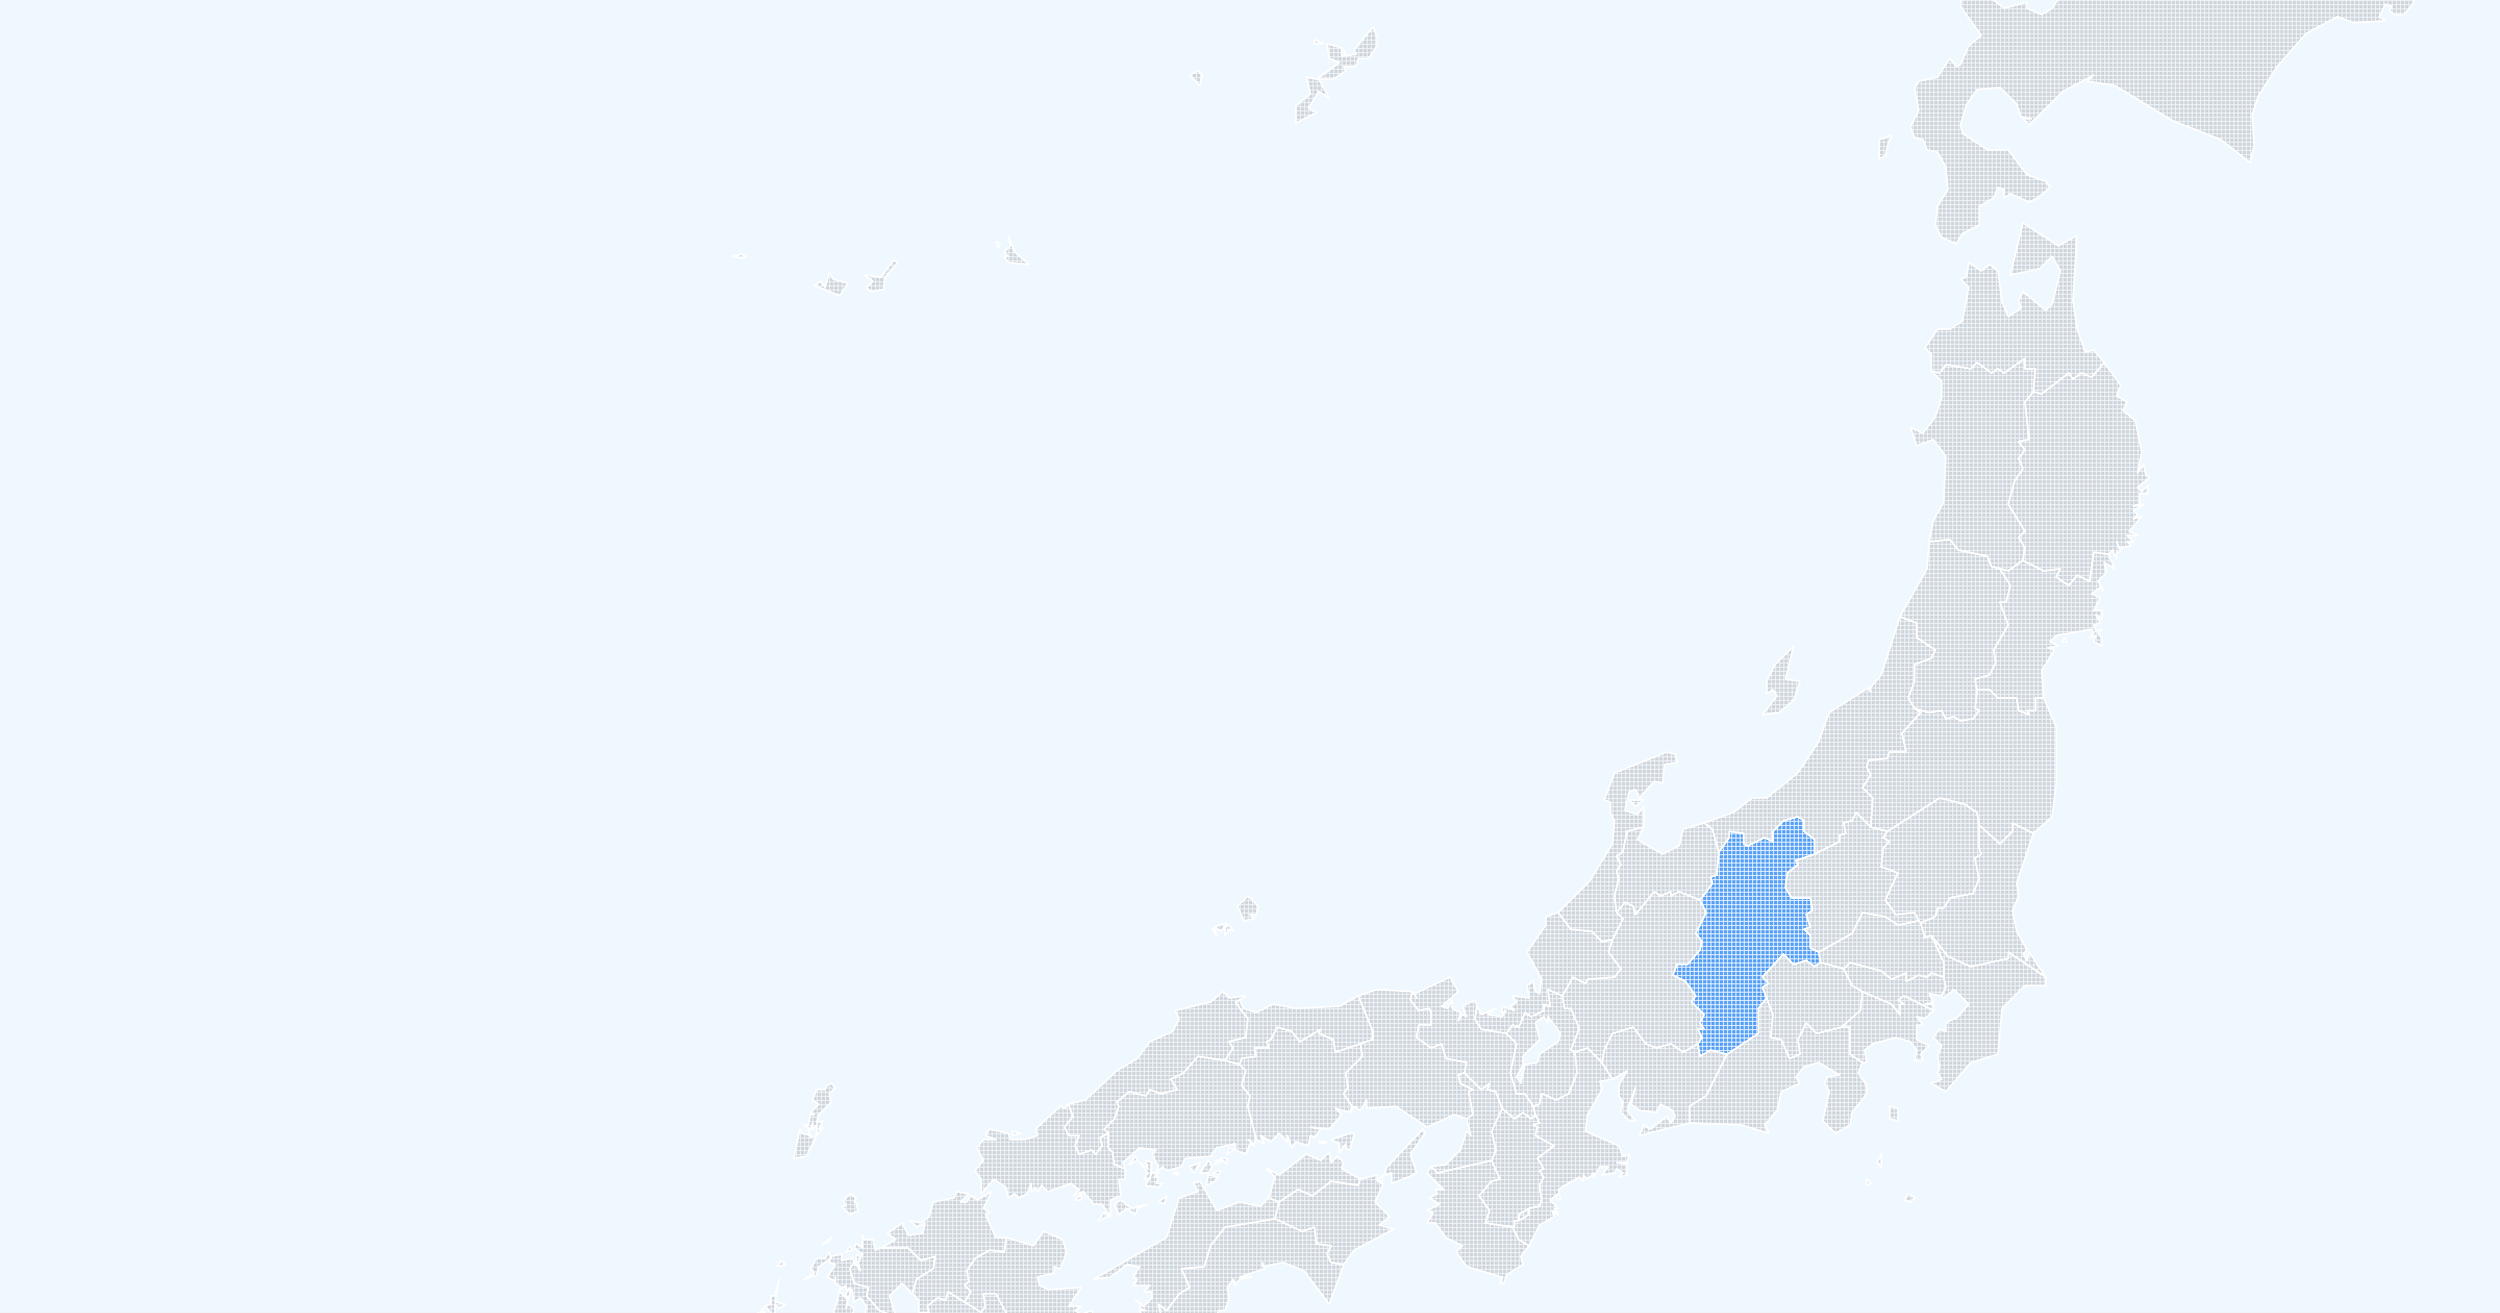
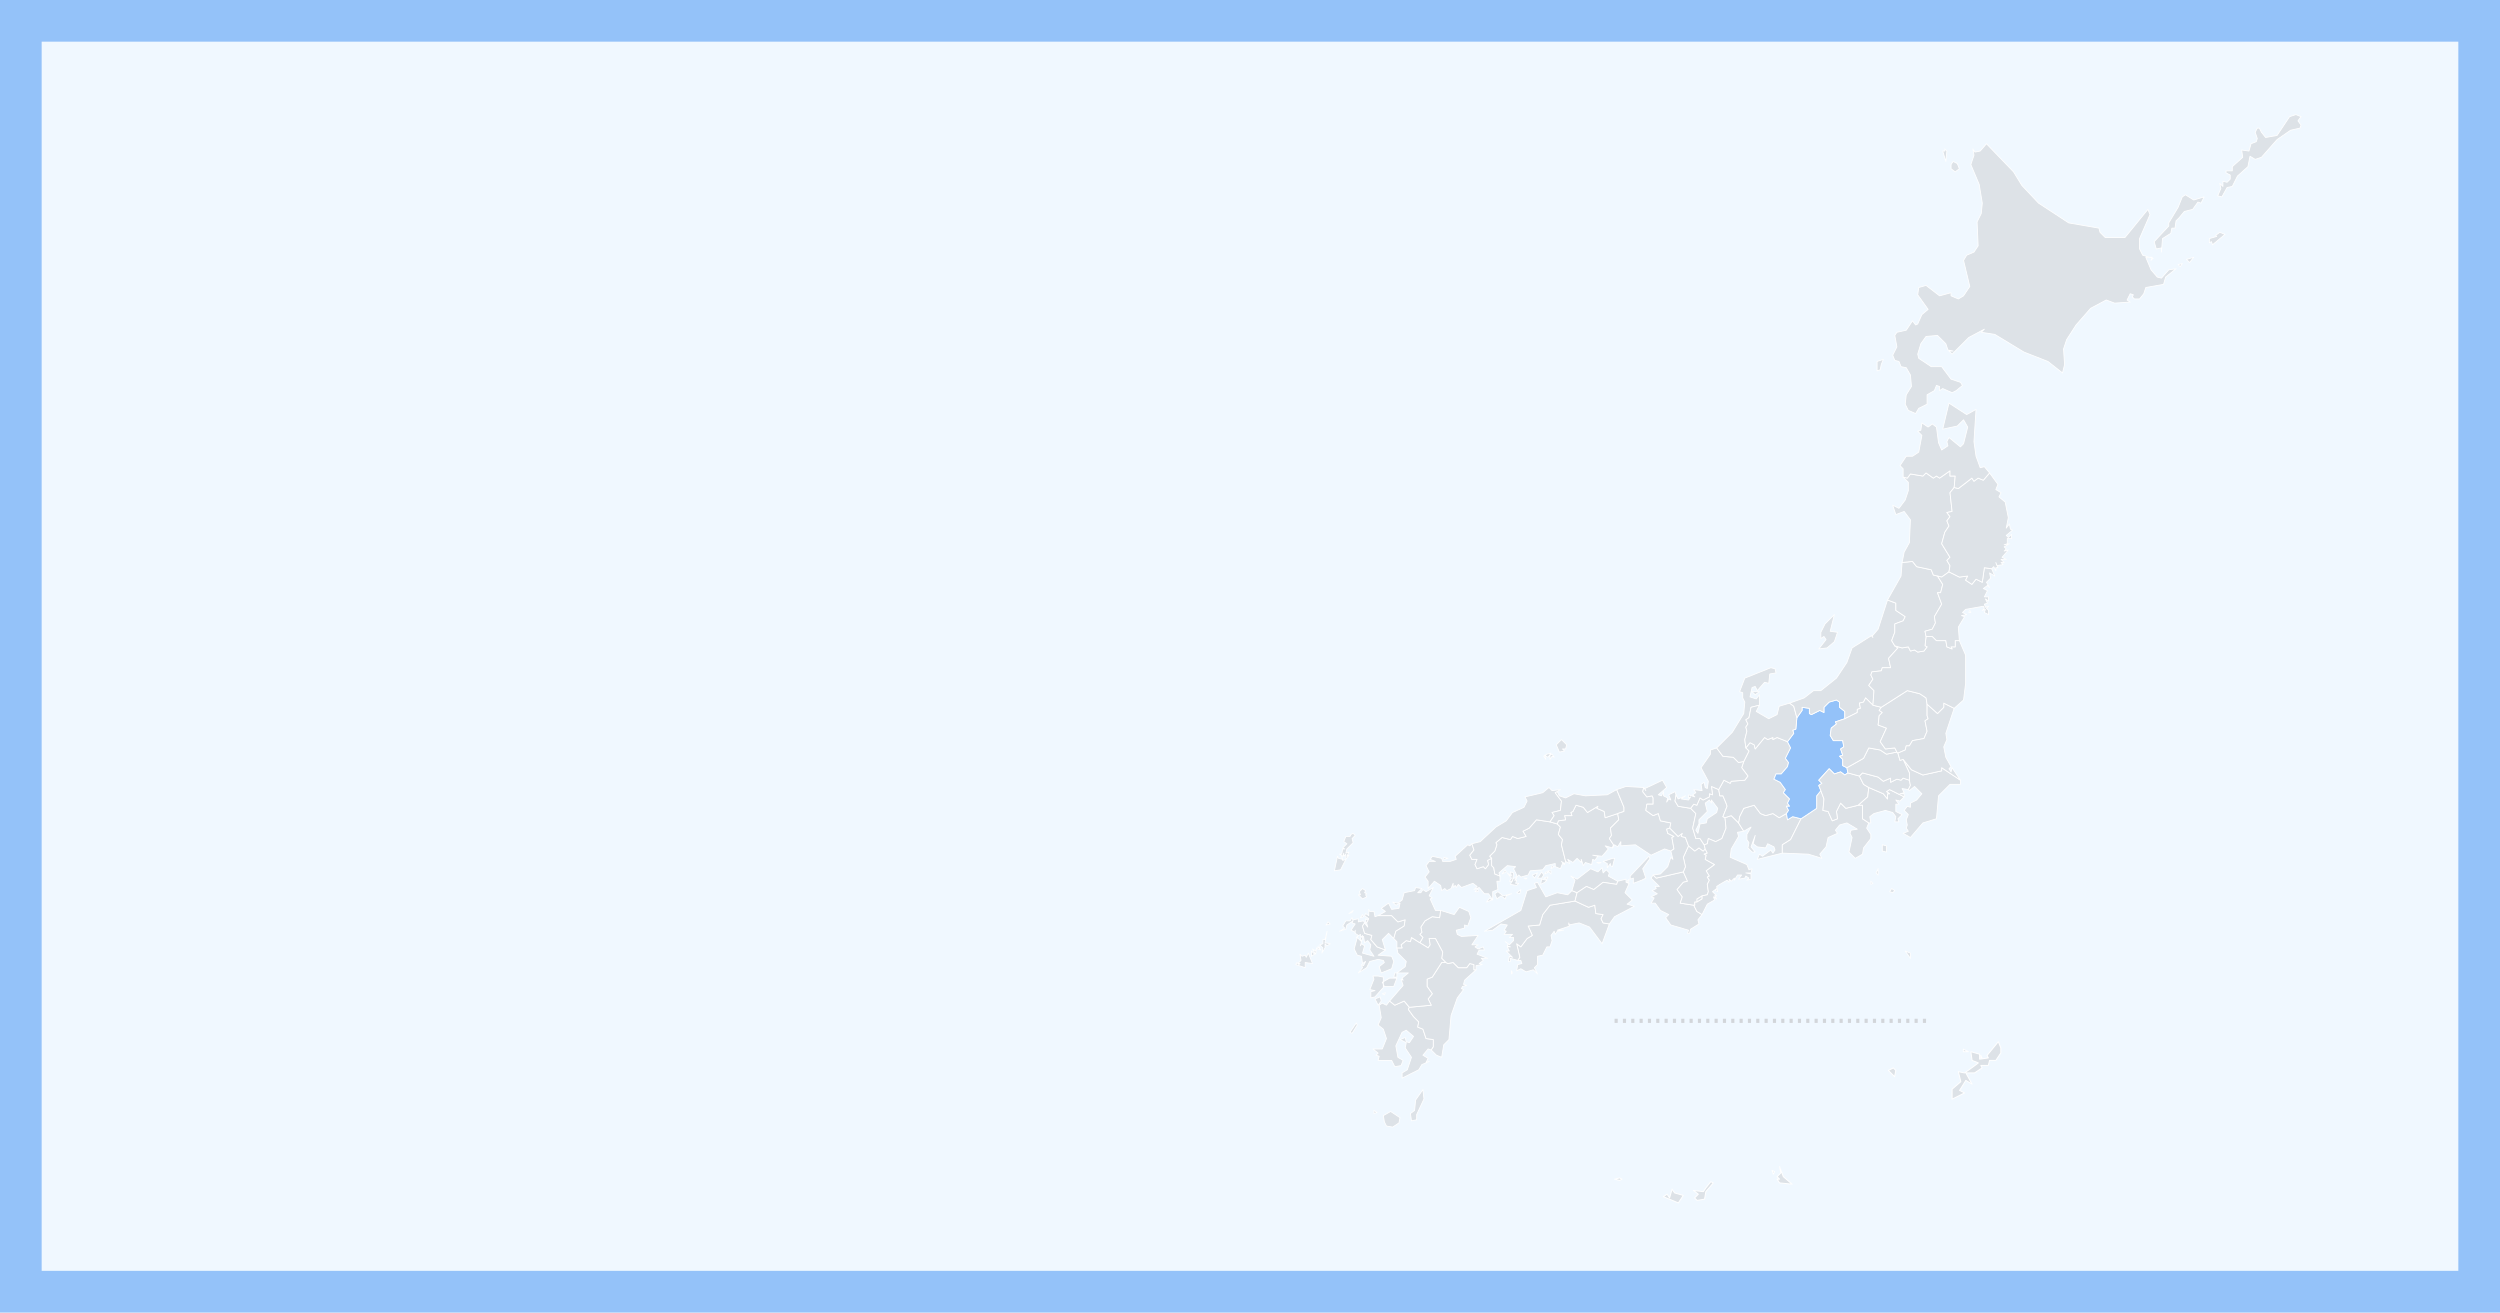
<svg xmlns="http://www.w3.org/2000/svg" viewBox="0 0 1200 630" width="1200" height="630">
  <rect width="1200" height="630" fill="#f0f8ff" />
  <defs>
    <pattern id="main" viewBox="0 0 5 5" x="0" y="0" width="5" height="5" patternUnits="userSpaceOnUse" patternTransform="scale(0.4)">
      <rect x="1" y="1" width="5" height="5" fill="rgba(56,141,245,0.8)" />
    </pattern>
  </defs>
  <defs>
    <pattern id="default" viewBox="0 0 5 5" x="0" y="0" width="5" height="5" patternUnits="userSpaceOnUse" patternTransform="scale(0.4)">
      <rect x="1" y="1" width="5" height="5" fill="rgba(202,205,209,0.8)" />
    </pattern>
  </defs>
-   <g transform="translate(300, -180) scale(1.0)">
+   <g transform="translate(600, 50) scale(0.5)">
    <g class="prefectures">
-       <g class="okinawa kyusyu-okinawa prefecture" data-code="47" stroke-linejoin="round" fill="url(#default)" fill-rule="nonzero" stroke="#ffffff" stroke-width="0.8" transform="translate(52, 193)">
+       <g class="okinawa kyusyu-okinawa prefecture" data-code="47" stroke-linejoin="round" fill="rgba(202,205,209,0.5)" fill-rule="nonzero" stroke="#ffffff" stroke-width="0.8" transform="translate(350, 900)  scale(1.2)">
        <polygon points="4 109 6 110 4 111 0 110" />
        <polygon points="48 121 55 123 51 129 39 124 42 122 44 125 46 118" />
        <polygon points="132 113 130 110 132 110 130 108 133 105 132 100 135 108 142 114" />
        <polygon points="225 23 224 28 219 23 223 21" />
        <polygon points="73 117 77 112 79 113 73 120 72 126 66 127 64 125 67 122 63 119 71 120" />
        <polygon points="287 20 291 17 286 15 285 8 292 10 292 14 299 13 298 11 307 0 309 5 309 9 305 15 300 15 299 19 293 19 294 21 288 25 281 25 286 34 281 31 276 39 280 41 270 46 270 38 277 32 275 24 280 25" />
        <polygon points="127 106 126 103 128 104" />
        <polygon points="279 8 279 6 283 8" />
        <polygon points="293 11 294 13 292 12" />
      </g>
-       <g class="kagoshima kyusyu kyusyu-okinawa prefecture" data-code="46" stroke-linejoin="round" fill="url(#default)" fill-rule="nonzero" stroke="#ffffff" stroke-width="0.8" transform="translate(96, 17)">
+       <g class="kagoshima kyusyu kyusyu-okinawa prefecture" data-code="46" stroke-linejoin="round" fill="rgba(202,205,209,0.5)" fill-rule="nonzero" stroke="#ffffff" stroke-width="0.8" transform="translate(96, 17)">
        <polygon points="23 949 26 951 23 952" />
        <polygon points="33 960 32 954 39 950 48 956 47 961 41 965 35 964" />
        <polygon points="64 953 64 958 59 959 58 952 62 949 63 939 70 929 71 938" />
        <polygon points="38 844 43 848 52 844 57 850 56 852 61 859 66 864 65 869 70 871 73 880 80 881 80 888 78 891 75 890 70 896 75 899 73 903 76 902 69 905 66 910 50 918 50 913 55 910 59 898 53 889 54 884 48 881 53 879 54 883 57 884 61 878 54 872 50 874 44 887 46 898 51 901 49 906 43 907 40 901 27 901 28 897 25 896 27 894 22 890 31 890 35 880 32 871 27 867 30 860 28 848 31 846 35 848" />
        <polygon points="31 837 34 836 33 838" />
        <polygon points="27 848 24 842 29 840 30 844" />
        <polygon points="4 868 6 865 7 867 2 875 0 874" />
-         <polygon points="12 864 9 861 14 861" />
-         <polygon points="284 149 280 150 279 146 289 144" />
-         <polygon points="301 126 301 118 306 118 305 122 309 126 308 129 303 132 300 128" />
-         <polygon points="363 98 360 99 359 97 365 93" />
-         <polygon points="344 90 331 98 335 101 330 104 327 103 329 107 323 102 325 99 316 97 324 97 325 95 321 94 335 88 337 90 339 86 344 85 342 89 344 87 345 89 347 82 349 88" />
-         <polygon points="324 108 322 106 320 108 318 101 323 102 322 105 328 107 325 109 326 107" />
-         <polygon points="355 12 352 16 352 13" />
-         <polygon points="361 1 363 0 365 4" />
      </g>
-       <g class="miyazaki kyusyu kyusyu-okinawa prefecture" data-code="45" stroke-linejoin="round" fill="url(#default)" fill-rule="nonzero" stroke="#ffffff" stroke-width="0.8" transform="translate(152, 824)">
+       <g class="miyazaki kyusyu kyusyu-okinawa prefecture" data-code="45" stroke-linejoin="round" fill="rgba(202,205,209,0.5)" fill-rule="nonzero" stroke="#ffffff" stroke-width="0.8" transform="translate(152, 824)">
        <polygon points="36 0 38 1 43 0 48 5 56 5 59 1 63 2 63 7 65 7 54 17 53 21 56 22 52 23 51 25 53 26 47 34 41 51 39 74 34 79 32 91 27 89 22 84 24 81 24 74 17 73 14 64 9 62 10 57 5 52 0 45 1 43 22 41 19 35 23 30 18 23 18 16 23 14 32 0" />
      </g>
-       <g class="oita kyusyu kyusyu-okinawa prefecture" data-code="44" stroke-linejoin="round" fill="url(#default)" fill-rule="nonzero" stroke="#ffffff" stroke-width="0.8" transform="translate(163, 771)">
+       <g class="oita kyusyu kyusyu-okinawa prefecture" data-code="44" stroke-linejoin="round" fill="rgba(202,205,209,0.5)" fill-rule="nonzero" stroke="#ffffff" stroke-width="0.8" transform="translate(163, 771)">
        <polygon points="0 34 3 29 0 26 2 24 1 19 5 13 12 9 19 10 20 3 33 7 38 0 47 4 49 10 46 18 43 17 43 20 35 22 36 26 40 28 56 27 50 36 56 36 53 38 56 40 61 38 62 41 57 41 55 45 65 49 59 49 61 51 57 54 60 55 54 56 54 60 52 60 52 55 48 54 45 58 37 58 32 53 27 54 25 53 21 49 22 43 15 30 9 30 10 36 8 39" />
      </g>
-       <g class="kumamoto kyusyu kyusyu-okinawa prefecture" data-code="43" stroke-linejoin="round" fill="url(#default)" fill-rule="nonzero" stroke="#ffffff" stroke-width="0.8" transform="translate(115, 800)">
+       <g class="kumamoto kyusyu kyusyu-okinawa prefecture" data-code="43" stroke-linejoin="round" fill="rgba(202,205,209,0.5)" fill-rule="nonzero" stroke="#ffffff" stroke-width="0.8" transform="translate(115, 800)">
        <path d="M8,37 L13,38 L13,48 L5,57 L1,58 L1,52 L5,51 L0,50 L4,40 L3,37 L8,37 Z M20,47 L14,47 L12,43 L19,39 L26,39 L23,47 L20,47 Z M24,34 L26,34 L26,38 L23,38 L24,34 Z M38,67 L33,61 L24,65 L19,61 L32,46 L30,40 L32,41 L31,39 L37,34 L26,34 L34,28 L35,23 L27,15 L26,10 L31,10 L30,7 L35,3 L39,4 L40,0 L48,5 L56,10 L58,7 L57,1 L63,1 L70,14 L69,20 L73,24 L69,24 L60,38 L55,40 L55,47 L60,54 L56,59 L59,65 L38,67 Z" />
      </g>
-       <g class="nagasaki kyusyu kyusyu-okinawa prefecture" data-code="42" stroke-linejoin="round" fill="url(#default)" fill-rule="nonzero" stroke="#ffffff" stroke-width="0.8" transform="translate(44, 700)">
+       <g class="nagasaki kyusyu kyusyu-okinawa prefecture" data-code="42" stroke-linejoin="round" fill="rgba(202,205,209,0.5)" fill-rule="nonzero" stroke="#ffffff" stroke-width="0.8" transform="translate(44, 700)">
        <path d="M53,1 L55,0 L57,2 L54,5 L55,9 L49,15 L48,19 L51,18 L49,22 L51,21 L48,25 L48,20 L46,22 L46,19 L45,22 L42,20 L44,20 L45,15 L47,15 L45,14 L49,10 L46,8 L48,3 L52,3 L53,1 Z M46,29 L43,35 L37,36 L40,22 L41,24 L45,25 L44,22 L45,26 L48,25 L46,29 Z M67,59 L68,61 L64,63 L60,59 L62,59 L61,56 L64,53 L67,55 L66,57 L68,58 L67,59 Z M28,110 L25,115 L26,110 L23,107 L26,106 L26,102 L28,102 L30,94 L28,105 L33,106 L30,108 L28,106 L28,110 Z M24,112 L21,111 L21,109 L23,111 L22,108 L24,112 Z M19,113 L20,110 L19,116 L16,111 L19,113 Z M6,118 L9,117 L10,119 L12,115 L16,125 L9,124 L9,129 L0,126 L1,124 L3,126 L4,125 L2,125 L5,122 L4,116 L6,118 Z M65,80 L62,81 L64,78 L65,80 Z M67,82 L70,84 L67,86 L67,82 Z M29,88 L31,85 L33,87 L29,88 Z M54,76 L51,77 L55,74 L54,76 Z M66,86 L64,89 L66,96 L73,98 L72,102 L78,109 L86,112 L79,117 L92,118 L94,123 L92,130 L82,134 L80,128 L85,124 L84,122 L79,121 L71,123 L68,129 L60,134 L64,129 L63,126 L65,127 L67,123 L64,125 L63,118 L59,117 L56,111 L59,100 L63,104 L62,108 L63,106 L66,108 L64,115 L75,118 L71,112 L72,107 L69,103 L66,105 L65,99 L62,99 L62,97 L58,100 L60,98 L57,96 L57,93 L57,95 L53,93 L57,87 L54,86 L55,83 L60,82 L60,85 L65,84 L66,86 Z M49,88 L48,92 L42,94 L47,91 L45,89 L48,84 L52,84 L54,81 L55,84 L49,88 Z M15,115 L15,113 L18,116 L15,118 L15,115 Z M64,101 L63,104 L62,101 L64,98 L64,101 Z" />
      </g>
-       <g class="saga kyusyu kyusyu-okinawa prefecture" data-code="41" stroke-linejoin="round" fill="url(#default)" fill-rule="nonzero" stroke="#ffffff" stroke-width="0.8" transform="translate(108, 773)">
+       <g class="saga kyusyu kyusyu-okinawa prefecture" data-code="41" stroke-linejoin="round" fill="rgba(202,205,209,0.5)" fill-rule="nonzero" stroke="#ffffff" stroke-width="0.8" transform="translate(108, 773)">
        <polygon points="15 6 28 6 34 12 41 10 40 16 32 21 30 28 25 23 19 29 22 39 14 36 8 29 9 25 2 23 0 16 2 13 5 17 4 13 6 9 2 6 3 4 6 6 6 0 7 2 11 2 12 7" />
      </g>
-       <g class="fukuoka kyusyu kyusyu-okinawa prefecture" data-code="40" stroke-linejoin="round" fill="url(#default)" fill-rule="nonzero" stroke="#ffffff" stroke-width="0.8" transform="translate(123, 752)">
+       <g class="fukuoka kyusyu kyusyu-okinawa prefecture" data-code="40" stroke-linejoin="round" fill="rgba(202,205,209,0.5)" fill-rule="nonzero" stroke="#ffffff" stroke-width="0.8" transform="translate(123, 752)">
        <polygon points="40 53 32 48 31 52 27 51 22 55 23 58 18 58 18 52 15 49 17 42 25 37 26 31 19 33 13 27 0 27 7 23 3 20 10 15 13 21 20 20 21 15 17 17 14 14 19 15 23 12 25 5 35 3 36 0 42 1 38 5 41 5 43 2 46 4 53 0 49 8 52 10 50 11 55 22 60 22 59 29 52 28 45 32 41 38 42 43 40 45 43 48" />
      </g>
-       <g class="kochi shikoku prefecture" data-code="39" stroke-linejoin="round" fill="url(#default)" fill-rule="nonzero" stroke="#ffffff" stroke-width="0.8" transform="translate(251, 765)">
+       <g class="kochi shikoku prefecture" data-code="39" stroke-linejoin="round" fill="rgba(202,205,209,0.5)" fill-rule="nonzero" stroke="#ffffff" stroke-width="0.8" transform="translate(251, 765)">
        <path d="M61,0 L74,6 L80,4 L81,12 L88,13 L86,17 L88,21 L94,22 L87,41 L75,25 L65,21 L55,23 L55,21 L56,24 L44,28 L50,28 L44,29 L42,32 L41,29 L38,33 L39,38 L37,44 L34,44 L30,52 L25,53 L25,61 L22,64 L25,70 L21,66 L14,68 L9,65 L5,67 L6,61 L10,60 L9,57 L6,57 L8,54 L5,41 L9,44 L15,36 L20,33 L16,24 L27,23 L30,13 L37,4 L61,0 Z M1,69 L0,70 L0,67 L1,69 Z" />
      </g>
-       <g class="ehime sikoku prefecture" data-code="38" stroke-linejoin="round" fill="url(#default)" fill-rule="nonzero" stroke="#ffffff" stroke-width="0.8" transform="translate(225, 737)">
+       <g class="ehime sikoku prefecture" data-code="38" stroke-linejoin="round" fill="rgba(202,205,209,0.5)" fill-rule="nonzero" stroke="#ffffff" stroke-width="0.8" transform="translate(225, 737)">
        <path d="M34,21 L31,20 L35,17 L34,21 Z M55,6 L51,6 L55,0 L57,3 L55,6 Z M60,5 L61,5 L60,7 L57,6 L60,5 Z M58,10 L54,12 L55,7 L60,8 L58,10 Z M32,85 L25,83 L25,86 L23,86 L24,81 L27,82 L21,76 L24,76 L22,72 L25,72 L22,71 L23,69 L20,67 L24,70 L28,66 L28,63 L24,63 L27,60 L19,60 L21,57 L19,56 L22,51 L16,50 L8,56 L0,57 L35,37 L41,18 L50,15 L48,11 L51,10 L59,24 L70,20 L80,22 L84,18 L89,20 L87,28 L63,32 L56,41 L53,51 L42,52 L46,61 L41,64 L35,72 L31,69 L34,82 L32,85 Z" />
      </g>
-       <g class="kagawa shikoku prefecture" data-code="37" stroke-linejoin="round" fill="url(#default)" fill-rule="nonzero" stroke="#ffffff" stroke-width="0.8" transform="translate(308, 724)">
+       <g class="kagawa shikoku prefecture" data-code="37" stroke-linejoin="round" fill="rgba(202,205,209,0.5)" fill-rule="nonzero" stroke="#ffffff" stroke-width="0.8" transform="translate(308, 724)">
        <path d="M6,33 L1,31 L4,21 L0,17 L6,20 L19,10 L26,13 L30,9 L31,14 L34,11 L37,14 L36,17 L45,22 L44,25 L31,23 L22,30 L15,27 L6,33 Z M27,5 L25,4 L29,4 L27,5 Z M40,0 L42,0 L40,8 L38,7 L38,5 L35,9 L35,5 L31,3 L40,0 Z" />
      </g>
-       <g class="tokushima shikoku prefecture" data-code="36" stroke-linejoin="round" fill="url(#default)" fill-rule="nonzero" stroke="#ffffff" stroke-width="0.8" transform="translate(312, 744)">
+       <g class="tokushima shikoku prefecture" data-code="36" stroke-linejoin="round" fill="rgba(202,205,209,0.5)" fill-rule="nonzero" stroke="#ffffff" stroke-width="0.8" transform="translate(312, 744)">
        <path d="M50,2 L52,0 L51,4 L50,2 Z M41,2 L49,0 L49,3 L52,4 L48,13 L55,20 L50,24 L57,26 L38,36 L33,43 L27,42 L25,38 L27,34 L20,33 L19,25 L13,27 L0,21 L2,13 L11,7 L18,10 L27,3 L40,5 L41,2 Z" />
      </g>
-       <g class="yamaguchi chugoku prefecture" data-code="35" stroke-linejoin="round" fill="url(#default)" fill-rule="nonzero" stroke="#ffffff" stroke-width="0.8" transform="translate(168, 710)">
+       <g class="yamaguchi chugoku prefecture" data-code="35" stroke-linejoin="round" fill="rgba(202,205,209,0.5)" fill-rule="nonzero" stroke="#ffffff" stroke-width="0.8" transform="translate(168, 710)">
        <path d="M45,0 L47,6 L43,11 L45,15 L50,15 L48,20 L50,24 L56,22 L58,24 L61,20 L60,16 L64,14 L64,21 L66,23 L67,29 L72,31 L72,36 L69,36 L70,44 L65,46 L65,54 L61,48 L57,48 L52,42 L47,44 L50,41 L46,38 L35,42 L32,39 L30,42 L29,40 L27,42 L27,38 L25,43 L21,45 L19,43 L16,45 L15,40 L9,36 L3,43 L3,36 L0,32 L4,27 L1,21 L4,17 L10,17 L5,15 L7,12 L16,14 L17,17 L24,17 L30,15 L29,12 L41,1 L43,2 L45,0 Z M64,54 L59,56 L62,52 L64,54 Z M75,50 L83,48 L78,50 L77,53 L73,50 L69,53 L67,48 L70,46 L75,50 Z M18,15 L18,13 L22,14 L18,15 Z M51,46 L48,46 L51,43 L51,46 Z" />
      </g>
-       <g class="hiroshima chugoku prefecture" data-code="34" stroke-linejoin="round" fill="url(#default)" fill-rule="nonzero" stroke="#ffffff" stroke-width="0.8" transform="translate(230, 687)">
+       <g class="hiroshima chugoku prefecture" data-code="34" stroke-linejoin="round" fill="rgba(202,205,209,0.5)" fill-rule="nonzero" stroke="#ffffff" stroke-width="0.8" transform="translate(230, 687)">
        <path d="M73,40 L72,42 L69,40 L72,43 L70,42 L68,47 L63,45 L63,42 L54,44 L51,48 L39,49 L37,53 L30,55 L28,53 L25,56 L26,53 L23,47 L25,45 L17,44 L9,51 L10,54 L5,52 L4,46 L2,44 L2,37 L0,35 L5,30 L7,24 L6,22 L12,17 L20,19 L22,16 L27,18 L35,16 L32,11 L38,8 L45,0 L58,2 L65,4 L68,7 L66,14 L70,19 L69,24 L73,40 Z M45,53 L43,56 L41,53 L46,51 L45,53 Z M21,54 L20,50 L23,51 L22,59 L19,59 L21,56 L17,51 L21,54 Z M15,48 L16,50 L12,52 L15,48 Z M35,57 L33,56 L36,56 L35,57 Z M24,58 L26,58 L25,61 L28,61 L26,63 L20,62 L23,56 L26,56 L24,58 Z M59,49 L59,52 L56,49 L59,49 Z M57,50 L53,52 L54,50 L57,50 Z M60,44 L62,45 L59,47 L60,44 Z" />
      </g>
-       <g class="okayama chugoku prefecture" data-code="33" stroke-linejoin="round" fill="url(#default)" fill-rule="nonzero" stroke="#ffffff" stroke-width="0.8" transform="translate(295, 673)">
+       <g class="okayama chugoku prefecture" data-code="33" stroke-linejoin="round" fill="rgba(202,205,209,0.5)" fill-rule="nonzero" stroke="#ffffff" stroke-width="0.8" transform="translate(295, 673)">
        <polygon points="58 8 59 14 51 22 52 29 50 32 54 38 53 41 46 39 49 42 43 49 34 48 39 49 36 53 34 52 33 57 27 55 25 58 23 52 23 55 19 51 15 55 10 52 12 56 8 54 4 38 5 33 1 28 3 21 0 18 1 15 8 14 7 10 14 10 13 7 15 6 18 0 25 2 29 7 39 1 38 3 45 6 46 12" />
      </g>
-       <g class="shimane chugoku prefecture" data-code="32" stroke-linejoin="round" fill="url(#default)" fill-rule="nonzero" stroke="#ffffff" stroke-width="0.8" transform="translate(211, 610)">
+       <g class="shimane chugoku prefecture" data-code="32" stroke-linejoin="round" fill="rgba(202,205,209,0.5)" fill-rule="nonzero" stroke="#ffffff" stroke-width="0.8" transform="translate(211, 610)">
        <path d="M74,14 L78,13 L75,17 L72,15 L73,19 L71,16 L74,14 Z M79,16 L77,19 L77,15 L79,14 L81,17 L79,16 Z M83,5 L88,0 L93,5 L92,9 L89,9 L91,11 L86,12 L83,5 Z M2,100 L10,98 L25,84 L35,78 L41,70 L52,65 L55,59 L53,55 L70,51 L76,46 L79,49 L87,48 L84,50 L82,51 L88,59 L87,68 L79,70 L81,73 L77,79 L64,77 L57,85 L51,88 L54,93 L46,95 L41,93 L39,96 L31,94 L25,99 L26,101 L24,107 L19,112 L21,114 L17,116 L18,120 L15,124 L13,122 L7,124 L5,120 L7,115 L2,115 L0,111 L4,106 L2,100 Z" />
      </g>
-       <g class="tottori chugoku prefecture" data-code="31" stroke-linejoin="round" fill="url(#default)" fill-rule="nonzero" stroke="#ffffff" stroke-width="0.8" transform="translate(288, 658)">
+       <g class="tottori chugoku prefecture" data-code="31" stroke-linejoin="round" fill="rgba(202,205,209,0.5)" fill-rule="nonzero" stroke="#ffffff" stroke-width="0.8" transform="translate(288, 658)">
        <polygon points="7 33 0 31 4 25 2 22 10 20 11 11 5 3 7 2 9 6 15 8 23 4 34 6 55 5 64 0 71 17 71 21 65 23 53 27 52 21 45 18 46 16 36 22 32 17 25 15 22 21 20 22 21 25 14 25 15 29 8 30" />
      </g>
-       <g class="wakayama kinki prefecture" data-code="30" stroke-linejoin="round" fill="url(#default)" fill-rule="nonzero" stroke="#ffffff" stroke-width="0.8" transform="translate(385, 737)">
+       <g class="wakayama kinki prefecture" data-code="30" stroke-linejoin="round" fill="rgba(202,205,209,0.5)" fill-rule="nonzero" stroke="#ffffff" stroke-width="0.8" transform="translate(385, 737)">
        <path d="M41,32 L44,38 L49,41 L45,46 L46,50 L38,55 L37,59 L35,59 L36,56 L19,51 L14,44 L17,41 L9,37 L4,30 L0,30 L3,25 L0,24 L6,21 L1,18 L5,16 L4,14 L8,14 L0,6 L2,3 L5,6 L31,0 L35,9 L31,10 L25,17 L30,24 L28,30 L41,32 Z M49,23 L49,26 L44,29 L44,26 L49,23 Z" />
      </g>
-       <g class="nara kinki prefecture" data-code="29" stroke-linejoin="round" fill="url(#default)" fill-rule="nonzero" stroke="#ffffff" stroke-width="0.8" transform="translate(410, 712)">
+       <g class="nara kinki prefecture" data-code="29" stroke-linejoin="round" fill="rgba(202,205,209,0.5)" fill-rule="nonzero" stroke="#ffffff" stroke-width="0.8" transform="translate(410, 712)">
        <polygon points="24 48 19 51 19 54 17 54 17 57 16 57 3 55 5 49 0 42 6 35 10 34 6 25 8 20 6 11 11 0 17 5 21 2 25 5 27 3 29 7 26 8 28 9 27 13 36 18 28 24 31 29 29 30 31 33 29 37 30 44 29 47" />
      </g>
-       <g class="hyogo kinki prefecture" data-code="28" stroke-linejoin="round" fill="url(#default)" fill-rule="nonzero" stroke="#ffffff" stroke-width="0.8" transform="translate(345, 655)">
+       <g class="hyogo kinki prefecture" data-code="28" stroke-linejoin="round" fill="rgba(202,205,209,0.5)" fill-rule="nonzero" stroke="#ffffff" stroke-width="0.8" transform="translate(345, 655)">
        <path d="M31,90 L23,93 L23,88 L20,89 L20,86 L38,67 L39,69 L32,79 L35,88 L31,90 Z M3,59 L4,56 L0,50 L2,47 L1,40 L9,32 L8,26 L14,24 L14,20 L7,3 L16,0 L33,1 L32,5 L36,10 L41,9 L42,11 L42,17 L36,17 L35,23 L42,28 L47,26 L49,33 L59,35 L58,40 L55,41 L56,45 L62,48 L60,49 L62,60 L59,62 L53,60 L40,66 L25,56 L11,57 L11,53 L8,58 L5,56 L3,59 Z" />
      </g>
-       <g class="osaka kinki prefecture" data-code="27" stroke-linejoin="round" fill="url(#default)" fill-rule="nonzero" stroke="#ffffff" stroke-width="0.8" transform="translate(387, 695)">
+       <g class="osaka kinki prefecture" data-code="27" stroke-linejoin="round" fill="rgba(202,205,209,0.5)" fill-rule="nonzero" stroke="#ffffff" stroke-width="0.8" transform="translate(387, 695)">
        <polygon points="16 0 24 8 28 5 27 8 31 9 34 17 29 28 31 37 29 42 3 48 0 45 7 44 14 37 17 28 19 30 17 22 20 20 18 9 20 8 14 5 13 1" />
      </g>
-       <g class="kyoto kinki prefecture" data-code="26" stroke-linejoin="round" fill="url(#default)" fill-rule="nonzero" stroke="#ffffff" stroke-width="0.8" transform="translate(377, 649)">
+       <g class="kyoto kinki prefecture" data-code="26" stroke-linejoin="round" fill="rgba(202,205,209,0.5)" fill-rule="nonzero" stroke="#ffffff" stroke-width="0.8" transform="translate(377, 649)">
        <polygon points="44 63 41 55 37 54 38 51 34 54 26 46 27 41 17 39 15 32 10 34 3 29 4 23 10 23 10 17 9 15 4 16 0 11 1 7 3 10 2 8 19 0 23 7 15 14 18 15 20 11 20 15 24 17 23 21 25 18 27 19 25 14 31 11 32 14 31 20 34 25 46 27 51 32 48 46 51 56 55 56 59 62 60 66 58 68 54 65 50 68" />
      </g>
-       <g class="shiga kinki prefecture" data-code="25" stroke-linejoin="round" fill="url(#default)" fill-rule="nonzero" stroke="#ffffff" stroke-width="0.8" transform="translate(423, 655)">
+       <g class="shiga kinki prefecture" data-code="25" stroke-linejoin="round" fill="rgba(202,205,209,0.5)" fill-rule="nonzero" stroke="#ffffff" stroke-width="0.8" transform="translate(423, 655)">
        <path d="M20,0 L27,3 L28,9 L31,9 L34,16 L35,19 L31,29 L33,30 L34,40 L30,50 L24,53 L17,50 L16,55 L13,56 L9,50 L5,50 L2,40 L5,26 L0,21 L3,17 L6,18 L9,11 L12,13 L18,10 L18,7 L21,8 L20,0 Z M20,13 L20,16 L18,13 L14,16 L16,24 L8,32 L8,36 L5,42 L7,45 L9,36 L15,35 L16,31 L25,25 L26,21 L20,13 Z" />
      </g>
-       <g class="mie kinki prefecture" data-code="24" stroke-linejoin="round" fill="url(#default)" fill-rule="nonzero" stroke="#ffffff" stroke-width="0.8" transform="translate(426, 683)">
+       <g class="mie kinki prefecture" data-code="24" stroke-linejoin="round" fill="rgba(202,205,209,0.5)" fill-rule="nonzero" stroke="#ffffff" stroke-width="0.8" transform="translate(426, 683)">
        <polygon points="8 95 3 92 0 86 1 86 1 83 3 83 8 80 8 77 13 76 14 73 13 66 15 62 13 59 15 58 12 53 20 47 11 42 12 38 10 37 13 36 11 32 10 28 13 27 14 22 21 25 27 22 31 12 30 2 36 0 43 7 48 15 42 16 43 20 36 32 35 40 51 47 53 52 56 51 55 55 50 55 55 56 55 61 51 62 53 60 50 58 49 60 43 61 46 57 42 57 39 62 39 60 36 63 34 61 34 64 32 62 25 66 22 68 23 73 21 72 22 70 18 73 22 77 20 77 22 80 19 78 20 81 13 85" />
      </g>
-       <g class="aichi chubu prefecture" data-code="23" stroke-linejoin="round" fill="url(#default)" fill-rule="nonzero" stroke="#ffffff" stroke-width="0.8" transform="translate(469, 673)">
+       <g class="aichi chubu prefecture" data-code="23" stroke-linejoin="round" fill="rgba(202,205,209,0.5)" fill-rule="nonzero" stroke="#ffffff" stroke-width="0.8" transform="translate(469, 673)">
        <polygon points="42 46 18 52 20 47 23 49 31 43 33 46 35 43 34 40 28 37 26 41 18 40 14 37 16 29 12 40 16 45 13 45 9 41 10 36 8 33 8 28 12 21 5 25 0 17 1 11 5 3 15 0 21 8 26 10 33 8 39 12 46 8 47 14 52 11 60 13 50 33 42 38" />
      </g>
-       <g class="shizuoka chubu prefecture" data-code="22" stroke-linejoin="round" fill="url(#default)" fill-rule="nonzero" stroke="#ffffff" stroke-width="0.8" transform="translate(511, 659)">
+       <g class="shizuoka chubu prefecture" data-code="22" stroke-linejoin="round" fill="rgba(202,205,209,0.5)" fill-rule="nonzero" stroke="#ffffff" stroke-width="0.8" transform="translate(511, 659)">
        <polygon points="73 14 77 14 77 27 83 31 81 36 85 42 85 46 78 55 77 61 70 65 64 59 67 45 65 41 66 38 72 37 62 31 55 33 51 38 53 41 44 45 42 54 36 61 38 65 25 61 0 60 0 52 8 47 18 27 33 17 33 5 37 0 40 8 39 19 44 20 48 29 53 27 52 20 56 12 61 17" />
      </g>
-       <g class="gifu chubu prefecture" data-code="21" stroke-linejoin="round" fill="url(#default)" fill-rule="nonzero" stroke="#ffffff" stroke-width="0.8" transform="translate(450, 608)">
+       <g class="gifu chubu prefecture" data-code="21" stroke-linejoin="round" fill="rgba(202,205,209,0.5)" fill-rule="nonzero" stroke="#ffffff" stroke-width="0.8" transform="translate(450, 608)">
        <polygon points="66 4 69 10 64 20 67 24 66 28 60 35 55 35 53 40 59 43 64 50 62 53 68 59 66 63 68 66 65 66 67 70 65 73 58 77 52 73 45 75 40 73 34 65 24 68 20 76 19 82 12 75 6 77 4 76 8 66 7 63 4 56 1 56 0 50 5 41 11 44 12 42 25 41 28 37 22 29 24 23 29 13 26 10 30 5 34 7 35 11 44 0 47 2 52 0 52 2 56 0" />
      </g>
-       <g class="nagano chubu prefecture" data-code="20" stroke-linejoin="round" fill="url(#main)" fill-rule="nonzero" stroke="#ffffff" stroke-width="0.8" transform="translate(503, 572)">
+       <g class="nagano chubu prefecture" data-code="20" stroke-linejoin="round" fill="rgba(56,141,245,0.5)" fill-rule="nonzero" stroke="#ffffff" stroke-width="0.8" transform="translate(503, 572)">
        <polygon points="68 18 59 21 60 23 55 27 54 34 57 39 66 39 67 45 64 47 66 53 63 54 66 57 66 63 70 65 71 70 68 72 64 69 58 71 53 66 43 77 46 80 43 82 45 87 41 92 41 104 26 114 18 112 13 115 12 109 14 106 12 102 15 102 13 99 15 95 9 89 11 86 6 79 0 76 2 71 7 71 13 64 14 60 11 56 16 46 13 40 19 32 18 29 21 28 22 17 27 10 27 7 34 8 34 13 36 14 44 10 48 12 48 7 53 2 60 0 63 2 63 7 68 11" />
      </g>
-       <g class="yamanashi chubu prefecture" data-code="19" stroke-linejoin="round" fill="url(#default)" fill-rule="nonzero" stroke="#ffffff" stroke-width="0.8" transform="translate(546, 638)">
+       <g class="yamanashi chubu prefecture" data-code="19" stroke-linejoin="round" fill="rgba(202,205,209,0.5)" fill-rule="nonzero" stroke="#ffffff" stroke-width="0.8" transform="translate(546, 638)">
        <polygon points="2 21 0 16 3 14 0 11 10 0 15 5 21 3 25 6 28 4 39 7 43 15 48 18 47 27 38 35 26 38 21 33 17 41 18 48 13 50 9 41 4 40 5 29" />
      </g>
-       <g class="fukui chubu prefecture" data-code="18" stroke-linejoin="round" fill="url(#default)" fill-rule="nonzero" stroke="#ffffff" stroke-width="0.8" transform="translate(408, 618)">
+       <g class="fukui chubu prefecture" data-code="18" stroke-linejoin="round" fill="rgba(202,205,209,0.5)" fill-rule="nonzero" stroke="#ffffff" stroke-width="0.8" transform="translate(408, 618)">
        <polygon points="40 0 46 8 56 9 61 14 66 13 64 19 70 27 67 31 54 32 53 34 47 31 42 40 35 37 36 45 33 44 33 47 27 50 24 48 21 55 18 54 15 58 3 56 0 51 1 45 3 49 10 46 6 49 13 50 15 47 13 48 13 45 19 47 17 45 20 43 18 40 26 41 25 35 28 33 29 38 31 39 32 32 25 19 34 6 34 2" />
      </g>
-       <g class="ishikawa chubu prefecture" data-code="17" stroke-linejoin="round" fill="url(#default)" fill-rule="nonzero" stroke="#ffffff" stroke-width="0.8" transform="translate(448, 541)">
+       <g class="ishikawa chubu prefecture" data-code="17" stroke-linejoin="round" fill="rgba(202,205,209,0.5)" fill-rule="nonzero" stroke="#ffffff" stroke-width="0.8" transform="translate(448, 541)">
        <path d="M37,26 L34,23 L41,23 L37,26 Z M28,77 L31,80 L26,90 L21,91 L16,86 L6,85 L0,77 L15,62 L26,44 L27,33 L25,29 L25,24 L22,23 L27,10 L52,0 L56,1 L57,5 L51,6 L50,15 L46,14 L39,22 L37,18 L34,19 L32,28 L38,30 L41,26 L41,36 L33,38 L31,48 L28,50 L30,54 L28,57 L29,61 L27,69 L28,77 Z" />
      </g>
-       <g class="toyama chubu prefecture" data-code="16" stroke-linejoin="round" fill="url(#default)" fill-rule="nonzero" stroke="#ffffff" stroke-width="0.8" transform="translate(475, 575)">
+       <g class="toyama chubu prefecture" data-code="16" stroke-linejoin="round" fill="rgba(202,205,209,0.5)" fill-rule="nonzero" stroke="#ffffff" stroke-width="0.8" transform="translate(475, 575)">
        <polygon points="41 37 31 33 27 35 27 33 22 35 19 33 10 44 9 40 5 38 1 43 0 35 2 27 1 23 3 20 1 16 4 14 6 4 14 2 11 8 23 15 31 11 33 3 43 0 47 3 50 14 49 25 46 26 47 29" />
      </g>
-       <g class="niigata chubu prefecture" data-code="15" stroke-linejoin="round" fill="url(#default)" fill-rule="nonzero" stroke="#ffffff" stroke-width="0.8" transform="translate(518, 476)">
+       <g class="niigata chubu prefecture" data-code="15" stroke-linejoin="round" fill="rgba(202,205,209,0.5)" fill-rule="nonzero" stroke="#ffffff" stroke-width="0.8" transform="translate(518, 476)">
        <path d="M7,113 L4,102 L0,99 L14,94 L23,87 L30,87 L45,75 L55,60 L60,46 L79,34 L80,36 L79,35 L85,28 L94,0 L102,3 L102,10 L111,16 L109,20 L101,23 L101,31 L98,39 L101,44 L104,46 L95,56 L97,65 L89,65 L88,68 L79,69 L78,72 L80,76 L76,82 L81,87 L80,101 L73,94 L71,98 L67,99 L68,104 L65,105 L65,108 L53,114 L53,107 L48,103 L48,98 L45,96 L38,98 L33,103 L33,108 L29,106 L21,110 L19,109 L19,104 L12,103 L12,106 L7,113 Z M36,46 L28,47 L35,38 L33,35 L30,37 L30,31 L34,23 L43,14 L39,30 L46,31 L43,40 L36,46 Z" />
      </g>
-       <g class="kanagawa kanto prefecture" data-code="14" stroke-linejoin="round" fill="url(#default)" fill-rule="nonzero" stroke="#ffffff" stroke-width="0.8" transform="translate(584, 656)">
+       <g class="kanagawa kanto prefecture" data-code="14" stroke-linejoin="round" fill="rgba(202,205,209,0.5)" fill-rule="nonzero" stroke="#ffffff" stroke-width="0.8" transform="translate(584, 656)">
        <polygon points="10 0 24 6 28 11 28 6 30 6 27 4 30 2 44 9 40 13 36 12 39 16 36 16 36 23 42 26 38 30 39 33 35 33 36 28 33 24 26 22 15 25 11 28 12 34 10 34 4 30 4 17 0 17 9 9" />
      </g>
-       <g class="tokyo kanto prefecture" data-code="13" stroke-linejoin="round" fill="url(#default)" fill-rule="nonzero" stroke="#ffffff" stroke-width="0.8" transform="translate(585, 642)">
+       <g class="tokyo kanto prefecture" data-code="13" stroke-linejoin="round" fill="rgba(202,205,209,0.5)" fill-rule="nonzero" stroke="#ffffff" stroke-width="0.8" transform="translate(585, 642)">
        <path d="M49,173 L49,178 L44,171 L49,173 Z M34,113 L32,115 L29,114 L31,111 L34,113 Z M11,104 L13,106 L11,107 L11,104 Z M18,98 L16,96 L18,92 L18,98 Z M22,75 L22,69 L26,70 L26,76 L22,75 Z M48,7 L49,12 L47,16 L41,15 L43,19 L39,20 L43,20 L43,23 L29,16 L26,18 L29,20 L27,20 L27,25 L23,20 L9,14 L4,11 L0,3 L3,0 L18,4 L23,8 L30,5 L30,9 L36,6 L40,7 L42,5 L48,7 Z" />
      </g>
-       <g class="chiba kanto prefecture" data-code="12" stroke-linejoin="round" fill="url(#default)" fill-rule="nonzero" stroke="#ffffff" stroke-width="0.8" transform="translate(627, 629)">
+       <g class="chiba kanto prefecture" data-code="12" stroke-linejoin="round" fill="rgba(202,205,209,0.5)" fill-rule="nonzero" stroke="#ffffff" stroke-width="0.8" transform="translate(627, 629)">
        <polygon points="5 29 7 25 6 20 6 13 0 0 8 10 19 15 37 11 37 8 55 20 55 24 45 24 34 35 32 57 19 61 7 75 0 71 5 69 3 66 4 63 3 58 5 53 1 49 4 45 7 46 7 42 13 39 18 33 11 26 6 30" />
      </g>
-       <g class="saitama kanto prefecture" data-code="11" stroke-linejoin="round" fill="url(#default)" fill-rule="nonzero" stroke="#ffffff" stroke-width="0.8" transform="translate(573, 618)">
+       <g class="saitama kanto prefecture" data-code="11" stroke-linejoin="round" fill="rgba(202,205,209,0.5)" fill-rule="nonzero" stroke="#ffffff" stroke-width="0.8" transform="translate(573, 618)">
        <polygon points="48 4 49 5 51 12 54 11 54 11 60 24 60 31 54 29 52 31 48 30 42 33 42 29 35 32 30 28 15 24 12 27 1 24 0 19 16 10 21 0 32 2 38 6" />
      </g>
-       <g class="gunma kanto prefecture" data-code="10" stroke-linejoin="round" fill="url(#default)" fill-rule="nonzero" stroke="#ffffff" stroke-width="0.8" transform="translate(557, 570)">
+       <g class="gunma kanto prefecture" data-code="10" stroke-linejoin="round" fill="rgba(202,205,209,0.5)" fill-rule="nonzero" stroke="#ffffff" stroke-width="0.8" transform="translate(557, 570)">
        <polygon points="64 52 54 54 48 50 37 48 32 58 16 67 12 65 12 59 9 56 12 55 10 49 13 47 12 41 3 41 0 36 1 29 6 25 5 23 14 20 26 14 26 11 29 10 28 5 32 4 34 0 41 7 49 9 47 12 50 14 47 17 46 26 54 29 48 42 53 49 62 48" />
      </g>
-       <g class="tochigi kanto prefecture" data-code="9" stroke-linejoin="round" fill="url(#default)" fill-rule="nonzero" stroke="#ffffff" stroke-width="0.8" transform="translate(603, 563)">
+       <g class="tochigi kanto prefecture" data-code="9" stroke-linejoin="round" fill="rgba(202,205,209,0.5)" fill-rule="nonzero" stroke="#ffffff" stroke-width="0.8" transform="translate(603, 563)">
        <polygon points="19 60 18 59 16 55 7 56 2 49 8 36 0 33 1 24 4 21 1 19 3 16 28 0 40 3 46 7 47 13 47 24 48 27 45 29 47 39 44 46 33 48 30 53 27 53 26 57" />
      </g>
-       <g class="ibaraki kanto prefecture" data-code="8" stroke-linejoin="round" fill="url(#default)" fill-rule="nonzero" stroke="#ffffff" stroke-width="0.8" transform="translate(622, 575)">
+       <g class="ibaraki kanto prefecture" data-code="8" stroke-linejoin="round" fill="rgba(202,205,209,0.5)" fill-rule="nonzero" stroke="#ffffff" stroke-width="0.8" transform="translate(622, 575)">
        <polygon points="5 54 5 54 2 55 0 48 7 45 8 41 11 41 14 36 25 34 28 27 26 17 29 15 28 12 28 1 38 10 44 4 44 0 54 5 46 29 47 35 44 42 46 52 51 61 49 63 51 66 52 62 60 74 42 62 42 65 24 69 13 64" />
      </g>
-       <g class="fukushima tohoku prefecture" data-code="7" stroke-linejoin="round" fill="url(#default)" fill-rule="nonzero" stroke="#ffffff" stroke-width="0.8" transform="translate(594, 511)">
+       <g class="fukushima tohoku prefecture" data-code="7" stroke-linejoin="round" fill="rgba(202,205,209,0.5)" fill-rule="nonzero" stroke="#ffffff" stroke-width="0.8" transform="translate(594, 511)">
        <polygon points="82 69 72 64 72 68 66 74 56 65 55 59 49 55 37 52 12 68 4 66 5 52 0 47 4 41 2 37 3 34 12 33 13 30 21 30 19 21 28 11 25 9 32 11 38 10 40 14 44 13 47 15 53 14 56 10 54 9 55 0 61 0 65 4 74 4 75 10 80 12 79 10 83 10 83 4 87 4 93 18 93 45 91 61" />
      </g>
-       <g class="yamagata tohoku prefecture" data-code="6" stroke-linejoin="round" fill="url(#default)" fill-rule="nonzero" stroke="#ffffff" stroke-width="0.8" transform="translate(612, 439)">
+       <g class="yamagata tohoku prefecture" data-code="6" stroke-linejoin="round" fill="rgba(202,205,209,0.5)" fill-rule="nonzero" stroke="#ffffff" stroke-width="0.8" transform="translate(612, 439)">
        <polygon points="14 1 24 0 28 5 42 8 44 13 48 14 53 22 51 30 48 30 52 41 45 53 46 59 43 65 36 67 37 72 36 81 38 82 35 86 29 87 26 85 22 86 20 82 14 83 7 81 4 76 7 68 7 60 15 57 17 53 8 47 8 40 0 37 13 14" />
      </g>
-       <g class="akita tohoku prefecture" data-code="5" stroke-linejoin="round" fill="url(#default)" fill-rule="nonzero" stroke="#ffffff" stroke-width="0.8" transform="translate(617, 352)">
+       <g class="akita tohoku prefecture" data-code="5" stroke-linejoin="round" fill="rgba(202,205,209,0.5)" fill-rule="nonzero" stroke="#ffffff" stroke-width="0.8" transform="translate(617, 352)">
        <polygon points="54 97 47 102 43 101 39 100 37 95 23 92 19 87 9 88 11 78 16 69 17 47 11 39 3 42 0 33 6 36 12 28 15 19 15 11 10 6 14 7 17 3 29 5 32 2 39 7 42 5 45 7 55 0 55 5 60 5 59 16 55 21 57 39 52 40 55 44 52 48 54 53 50 59 47 70 55 83 52 86 55 91" />
      </g>
-       <g class="miyagi tohoku prefecture" data-code="4" stroke-linejoin="round" fill="url(#default)" fill-rule="nonzero" stroke="#ffffff" stroke-width="0.8" transform="translate(648, 445)">
+       <g class="miyagi tohoku prefecture" data-code="4" stroke-linejoin="round" fill="rgba(202,205,209,0.5)" fill-rule="nonzero" stroke="#ffffff" stroke-width="0.8" transform="translate(648, 445)">
        <path d="M33,70 L29,70 L29,76 L25,76 L26,78 L21,76 L20,70 L11,70 L7,66 L1,66 L0,61 L7,59 L10,53 L9,47 L16,35 L12,24 L15,24 L17,16 L12,8 L16,9 L23,4 L33,9 L41,8 L39,12 L45,16 L49,11 L55,14 L57,0 L64,1 L67,8 L62,5 L63,10 L59,14 L62,19 L60,17 L56,20 L60,22 L57,28 L61,28 L61,32 L58,30 L60,34 L57,35 L58,38 L61,37 L59,39 L61,41 L61,45 L57,43 L58,40 L55,41 L57,39 L56,37 L39,40 L36,43 L40,45 L35,46 L38,47 L32,57 L33,70 Z M43,41 L44,43 L42,43 L43,41 Z" />
      </g>
-       <g class="iwate tohoku prefecture" data-code="3" stroke-linejoin="round" fill="url(#default)" fill-rule="nonzero" stroke="#ffffff" stroke-width="0.8" transform="translate(664, 354)">
+       <g class="iwate tohoku prefecture" data-code="3" stroke-linejoin="round" fill="rgba(202,205,209,0.5)" fill-rule="nonzero" stroke="#ffffff" stroke-width="0.8" transform="translate(664, 354)">
        <polygon points="48 92 41 91 39 105 33 102 29 107 23 103 25 99 17 100 7 95 8 89 5 84 8 81 0 68 3 57 7 51 5 46 8 42 5 38 10 37 8 19 12 14 16 15 29 5 31 8 35 5 40 7 46 0 54 11 52 16 57 19 55 23 61 28 64 43 62 53 65 49 66 54 68 55 62 60 64 62 67 59 67 63 63 63 63 68 60 69 65 68 60 71 62 73 60 75 64 74 58 81 62 83 57 83 60 86 57 86 59 88 53 89 52 86 54 91 52 91 52 94 50 90" />
      </g>
-       <g class="aomori tohoku prefecture" data-code="2" stroke-linejoin="round" fill="url(#default)" fill-rule="nonzero" stroke="#ffffff" stroke-width="0.8" transform="translate(624, 287)">
+       <g class="aomori tohoku prefecture" data-code="2" stroke-linejoin="round" fill="rgba(202,205,209,0.5)" fill-rule="nonzero" stroke="#ffffff" stroke-width="0.8" transform="translate(624, 287)">
        <polygon points="3 71 3 63 0 60 6 51 12 51 18 47 21 31 17 27 20 26 21 19 27 23 31 20 35 23 37 38 40 45 46 41 45 37 47 33 58 42 61 39 65 23 61 16 55 22 41 25 47 0 64 11 73 6 71 37 73 51 77 62 81 61 86 67 80 74 75 72 71 75 69 72 56 82 52 81 53 70 48 70 48 65 38 72 35 70 32 72 25 67 22 70 10 68 7 72" />
      </g>
-       <g class="hokkaido prefecture" data-code="1" stroke-linejoin="round" fill="url(#default)" fill-rule="nonzero" stroke="#ffffff" stroke-width="0.8" transform="translate(602, 10)">
+       <g class="hokkaido prefecture" data-code="1" stroke-linejoin="round" fill="rgba(202,205,209,0.5)" fill-rule="nonzero" stroke="#ffffff" stroke-width="0.8" transform="translate(602, 10)">
        <path d="M4,240 L3,245 L0,246 L0,237 L6,235 L4,240 Z M33,261 L32,250 L28,243 L23,242 L21,237 L17,236 L15,231 L19,223 L17,212 L19,209 L28,207 L34,198 L37,202 L39,201 L43,192 L49,187 L39,173 L40,166 L47,164 L60,174 L71,171 L71,174 L78,177 L83,174 L89,165 L83,140 L86,135 L93,132 L97,126 L96,103 L100,95 L101,85 L98,67 L90,48 L93,39 L92,33 L94,36 L99,35 L105,28 L131,55 L139,68 L155,85 L184,104 L213,109 L214,113 L219,118 L238,118 L260,91 L262,96 L252,119 L252,129 L255,135 L265,138 L263,140 L264,137 L258,137 L263,149 L269,156 L273,157 L280,149 L287,148 L277,156 L275,163 L258,166 L256,172 L252,177 L247,177 L245,175 L246,173 L243,172 L240,178 L243,180 L228,181 L220,178 L205,186 L191,202 L182,216 L179,225 L180,240 L178,248 L164,237 L141,228 L113,211 L100,209 L103,206 L88,214 L72,230 L69,227 L73,227 L68,226 L66,220 L58,212 L47,213 L42,220 L39,230 L40,234 L52,242 L62,242 L71,254 L80,257 L82,260 L76,265 L72,267 L63,263 L60,265 L60,261 L57,260 L55,265 L48,269 L48,278 L40,282 L37,287 L30,284 L27,278 L28,269 L33,261 Z M71,48 L73,45 L77,47 L79,52 L75,55 L71,52 L71,48 Z M65,35 L65,33 L67,35 L66,45 L63,35 L65,35 Z M369,17 L367,13 L365,13 L363,17 L365,23 L364,26 L359,28 L357,35 L350,34 L351,41 L341,50 L341,54 L335,54 L335,56 L339,58 L339,62 L336,65 L332,64 L332,69 L329,66 L330,71 L327,78 L331,79 L336,70 L341,69 L346,59 L356,50 L358,40 L363,43 L369,41 L384,24 L397,15 L406,13 L407,10 L404,6 L407,2 L402,0 L396,2 L384,20 L373,22 L369,17 Z M290,99 L295,93 L303,91 L308,84 L311,85 L314,79 L304,82 L296,77 L293,79 L289,89 L280,104 L280,107 L266,122 L268,129 L273,128 L273,132 L274,119 L282,114 L283,109 L286,109 L287,102 L290,99 Z M322,125 L334,115 L329,113 L325,116 L326,117 L319,119 L319,123 L321,122 L322,125 Z M300,142 L304,137 L297,139 L300,142 Z M291,146 L293,143 L289,144 L291,146 Z" />
      </g>
    </g>
+     <g class="separator-line">
+       <line x1="350" y1="880" x2="650" y2="880" stroke="rgba(202,205,209,0.8)" stroke-width="4" stroke-dasharray="3,5" />
+     </g>
  </g>
+   <rect x="10" y="10" width="1180" height="610" fill="none" stroke="rgba(56,141,245,0.5)" stroke-width="20" />
</svg>
